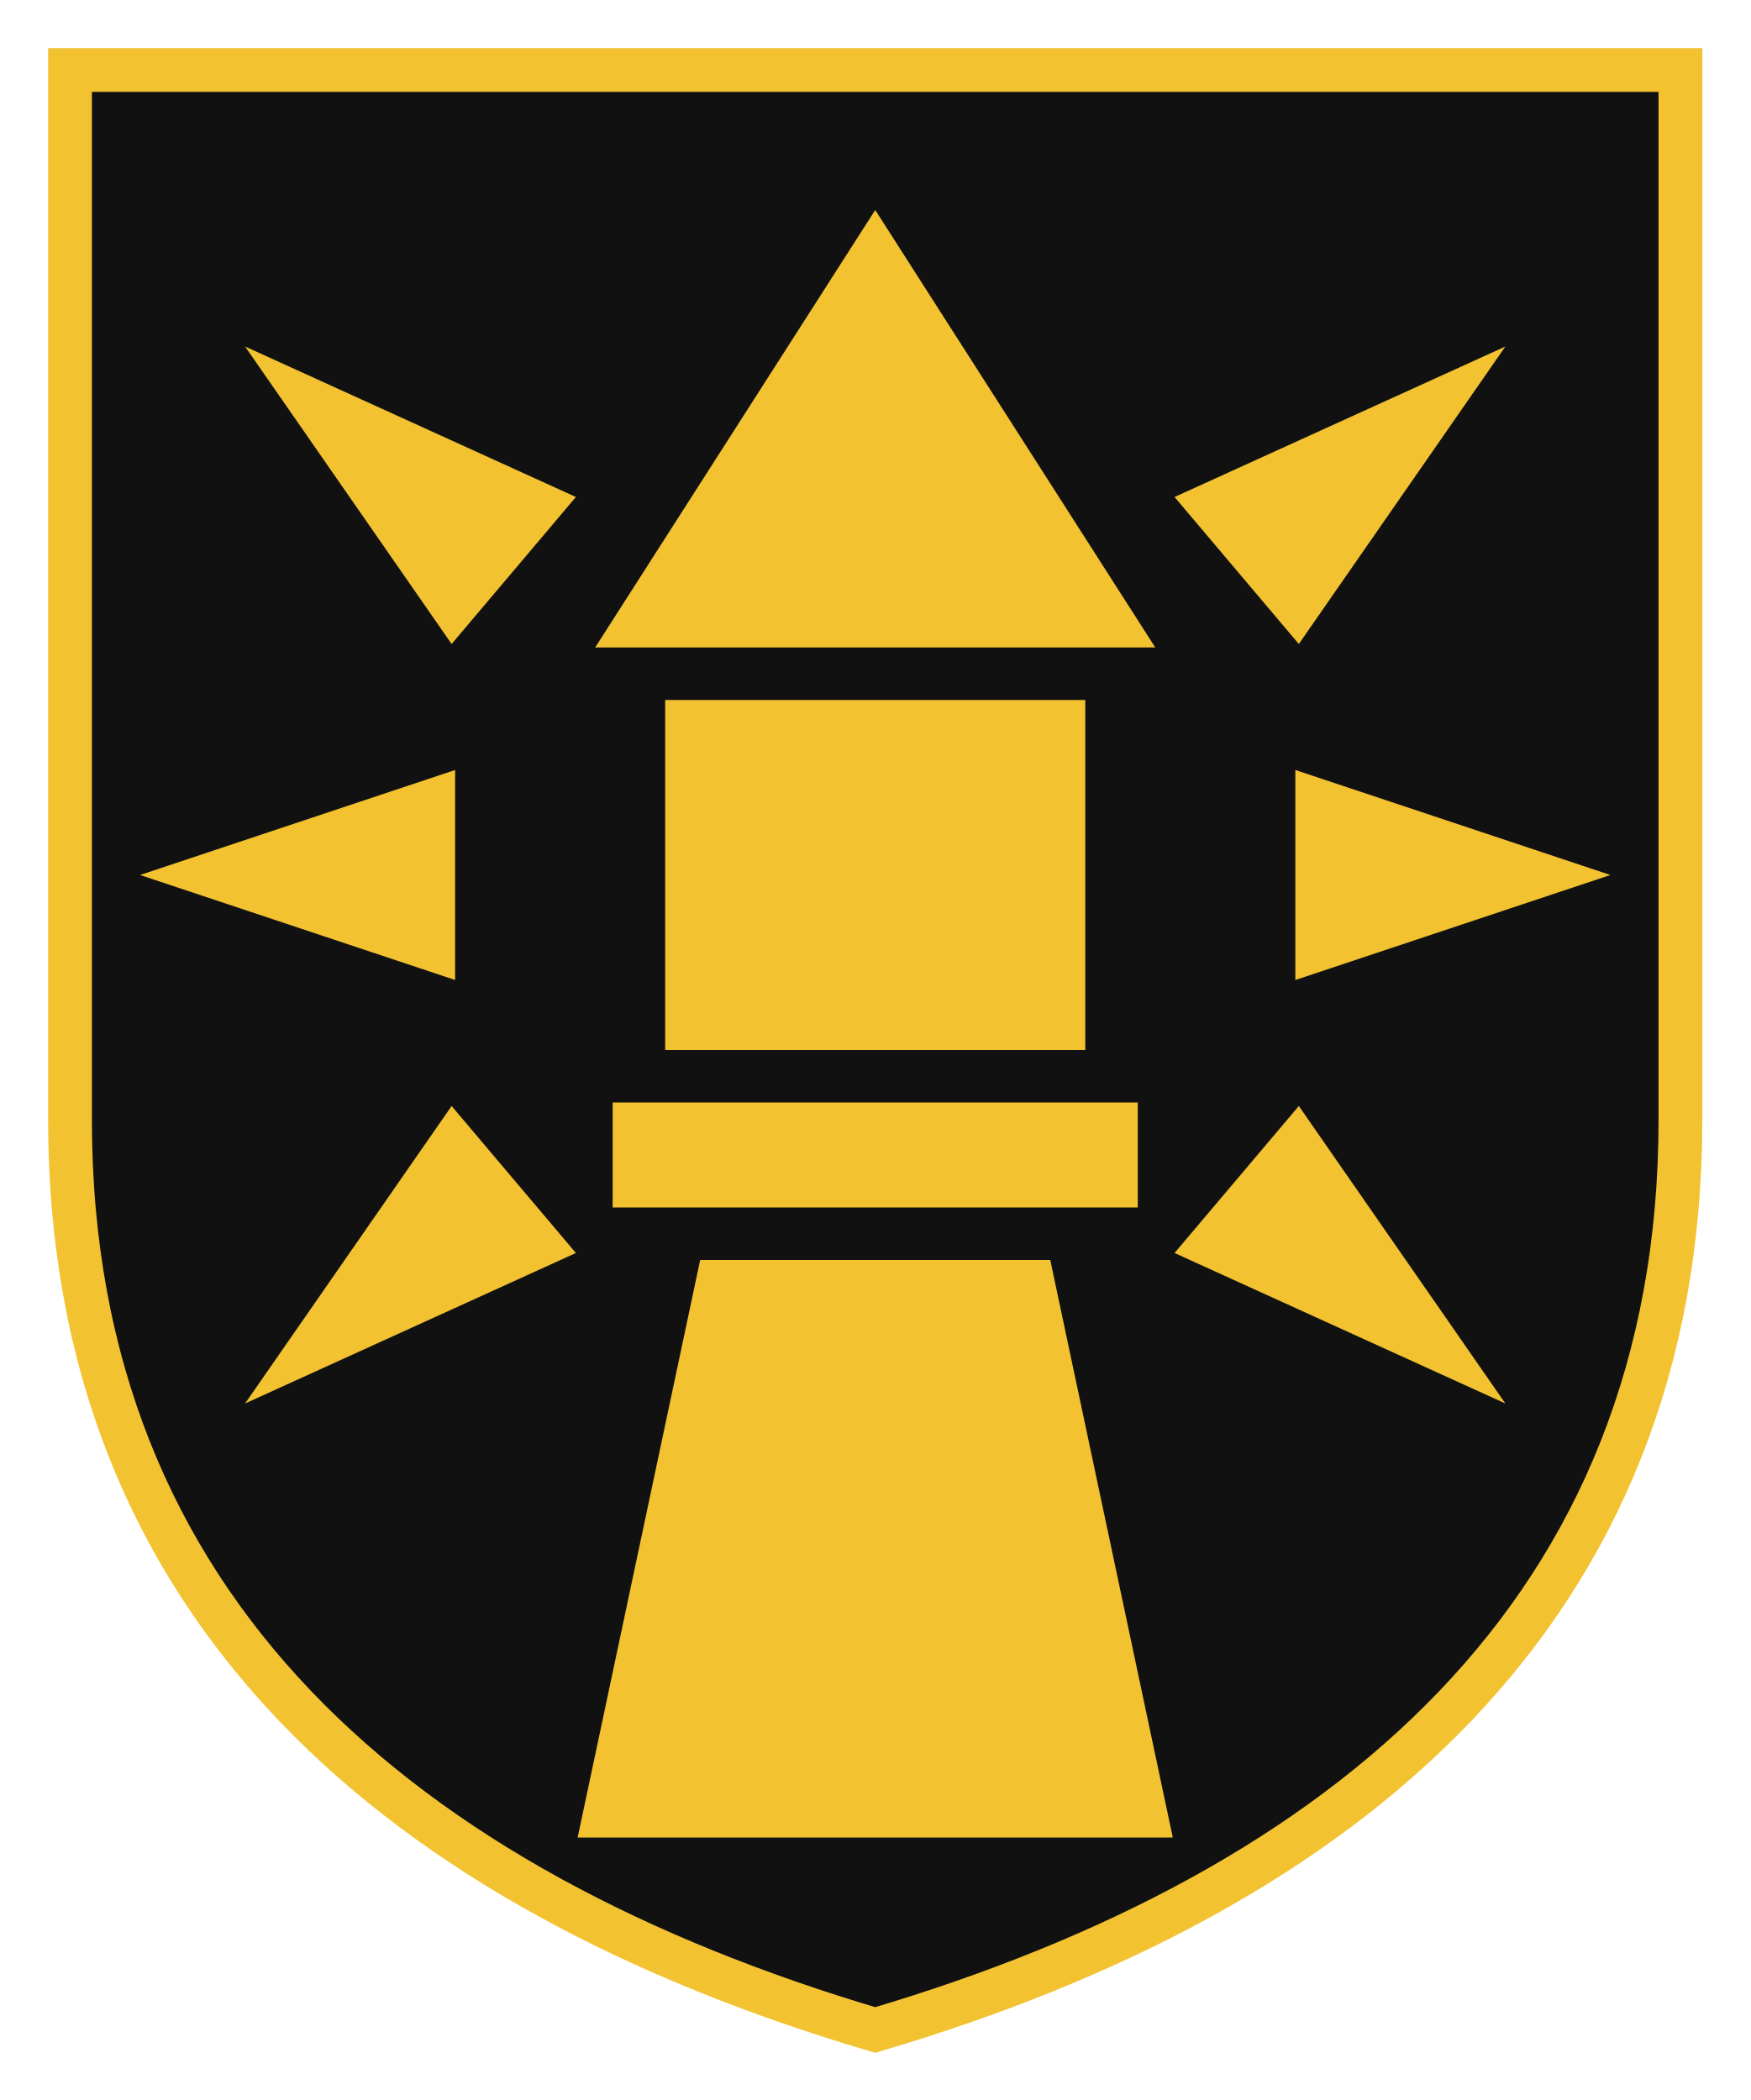
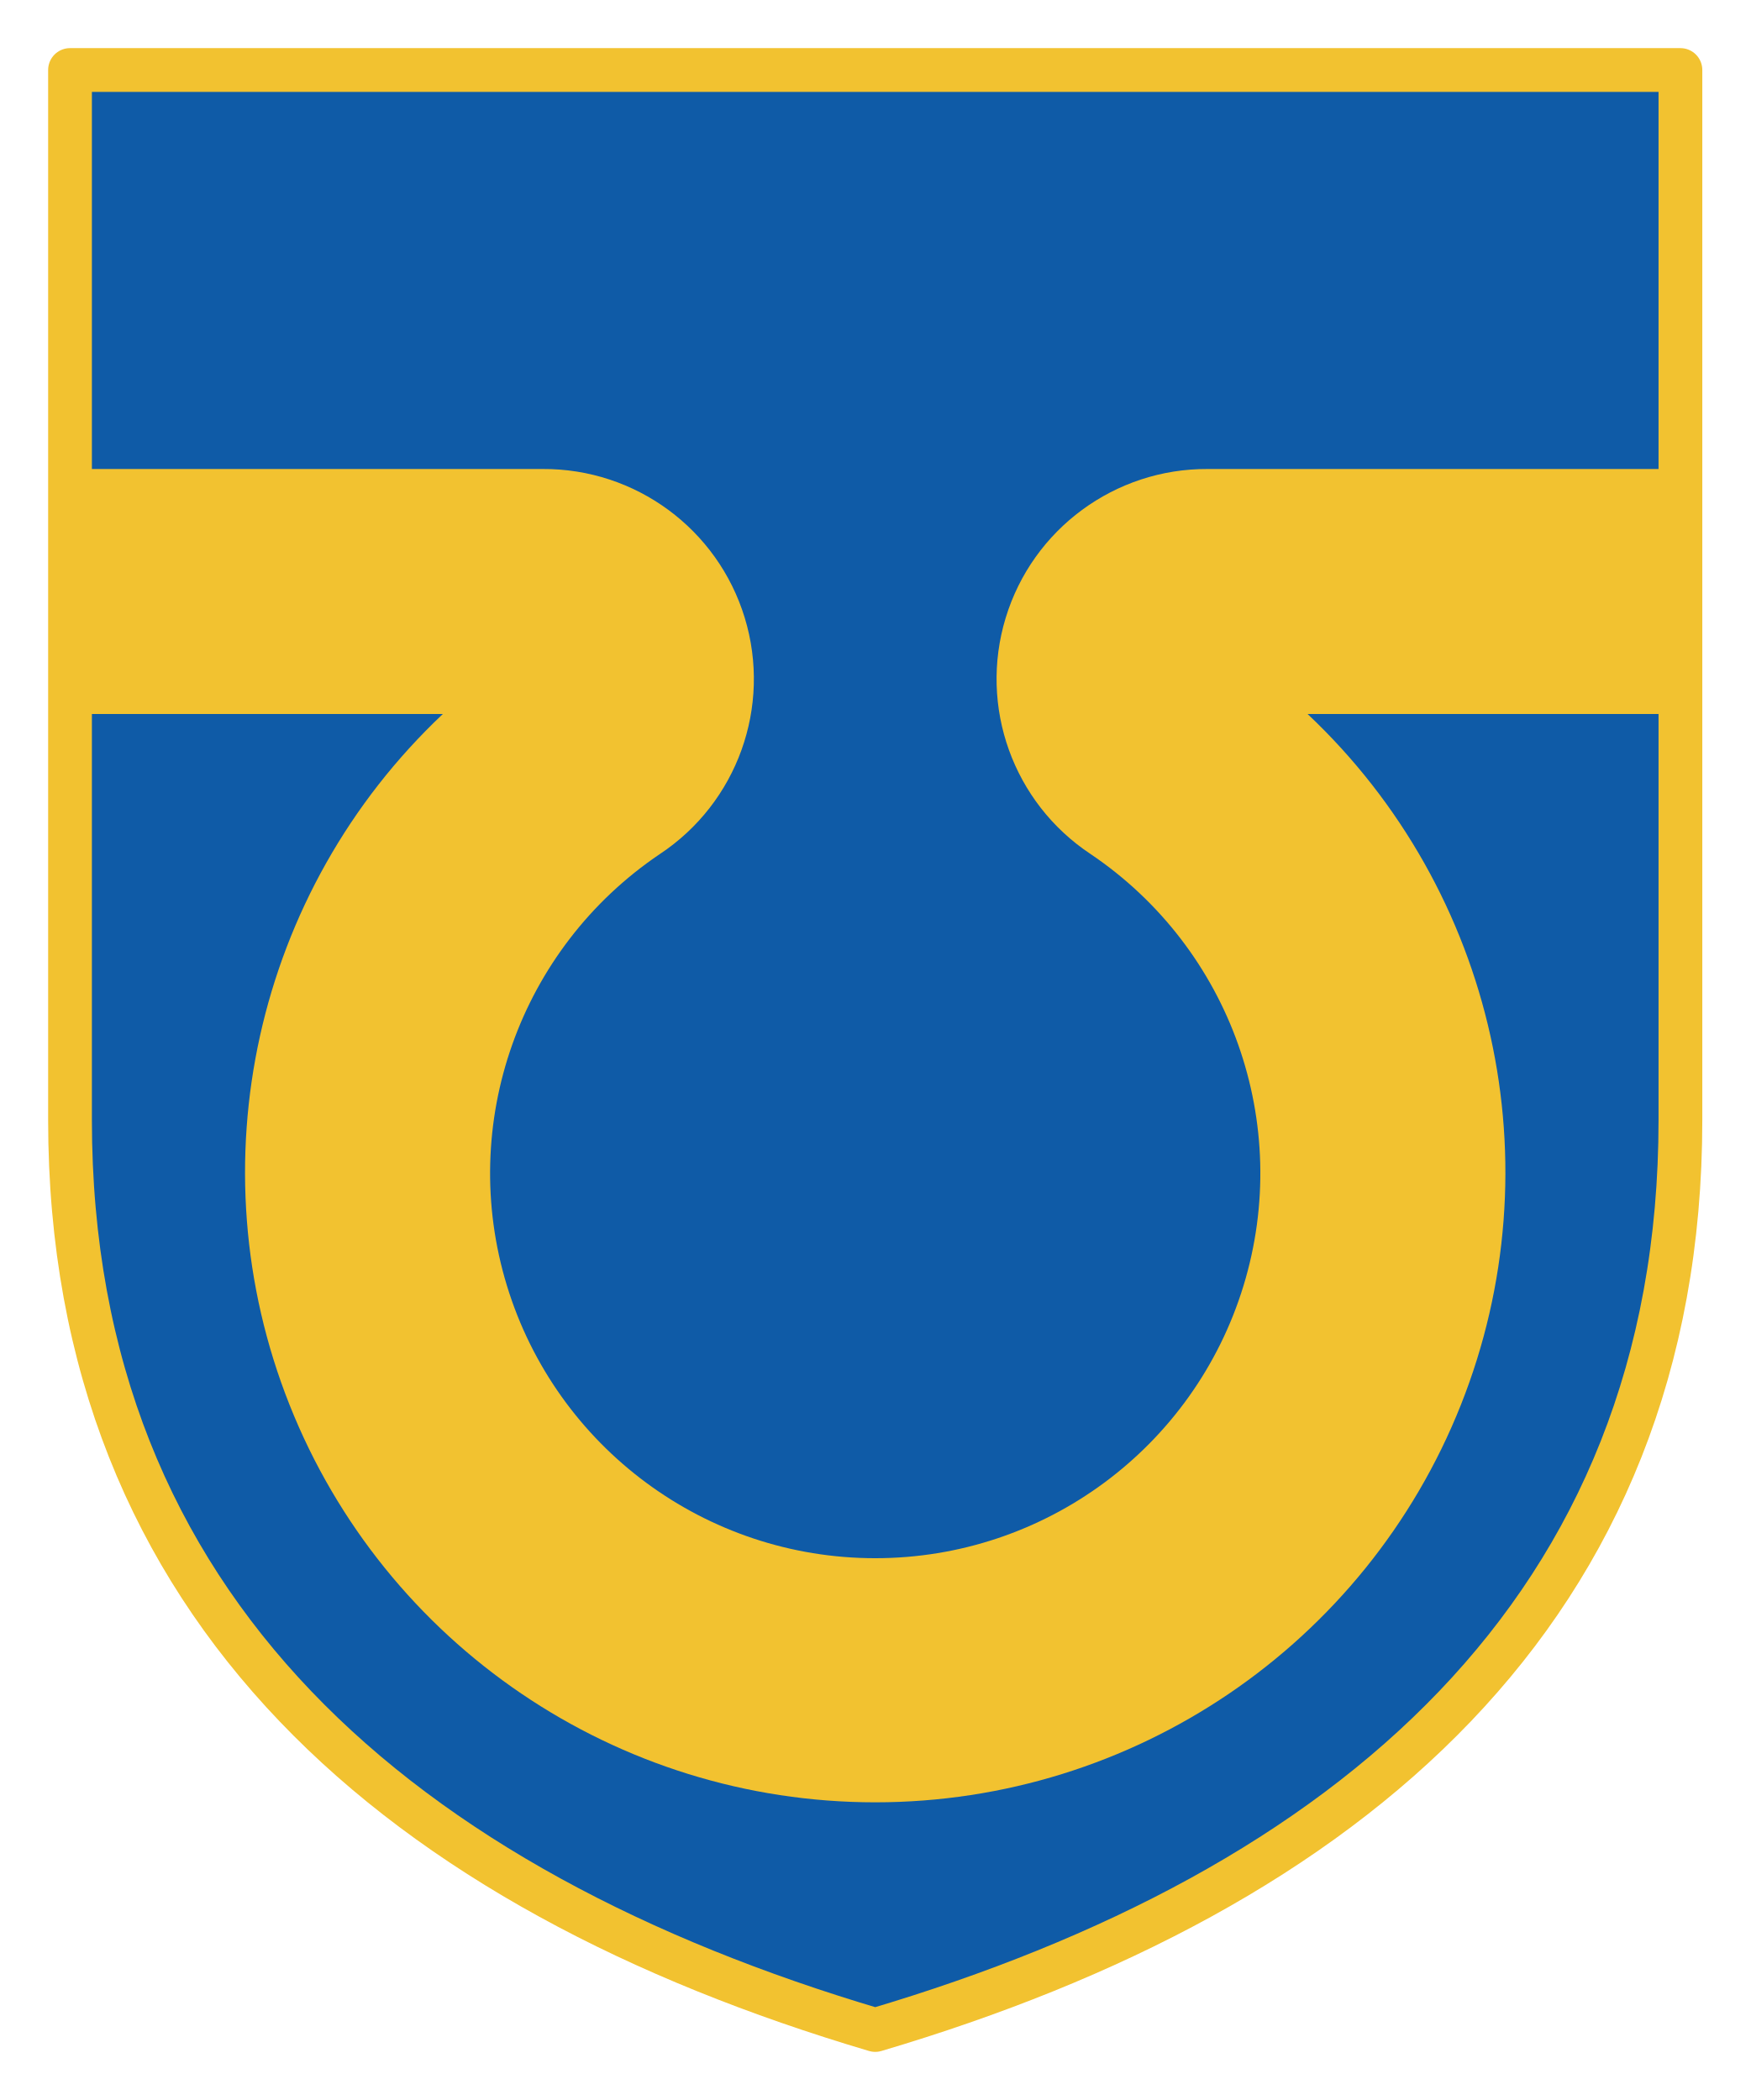
<svg xmlns="http://www.w3.org/2000/svg" viewBox="0 0 100 120">
-   <path d="M4 4H96V64C96 92 77 108 50 116C23 108 4 92 4 64Z" fill="#111111" stroke="#f2c230" stroke-width="2.5" />
-   <g fill="#f2c230">
-     <path d="M50 12L66 37H34Z" />
-     <path d="M38 40H62V60H38Z" />
-     <path d="M35 63H65V69H35Z" />
-     <path d="M40 72H60L67 105H33Z" />
-     <path d="M74 44V56L92 50ZM26 44V56L8 50Z" />
-     <path d="M67.1 28.4L74.2 36.8L86 19.8ZM32.9 28.4L25.8 36.8L14 19.8Z" />
-     <path d="M67.1 71.6L74.2 63.2L86 80.2ZM32.9 71.6L25.8 63.2L14 80.2Z" />
-   </g>
+   <path d="M4 4H96V64C96 92 77 108 50 116C23 108 4 92 4 64Z" fill="#0f5ba7" stroke="#f2c230" stroke-width="2.5" stroke-linejoin="round" />
+   <path d="M4 26.8H31A12 12 0 0 1 37.7 48.8A22 22 0 1 0 62.3 48.8A12 12 0 0 1 69 26.8H96V40.8H74.7A36 36 0 1 1 25.3 40.8H4Z" fill="#f2c230" />
</svg>
